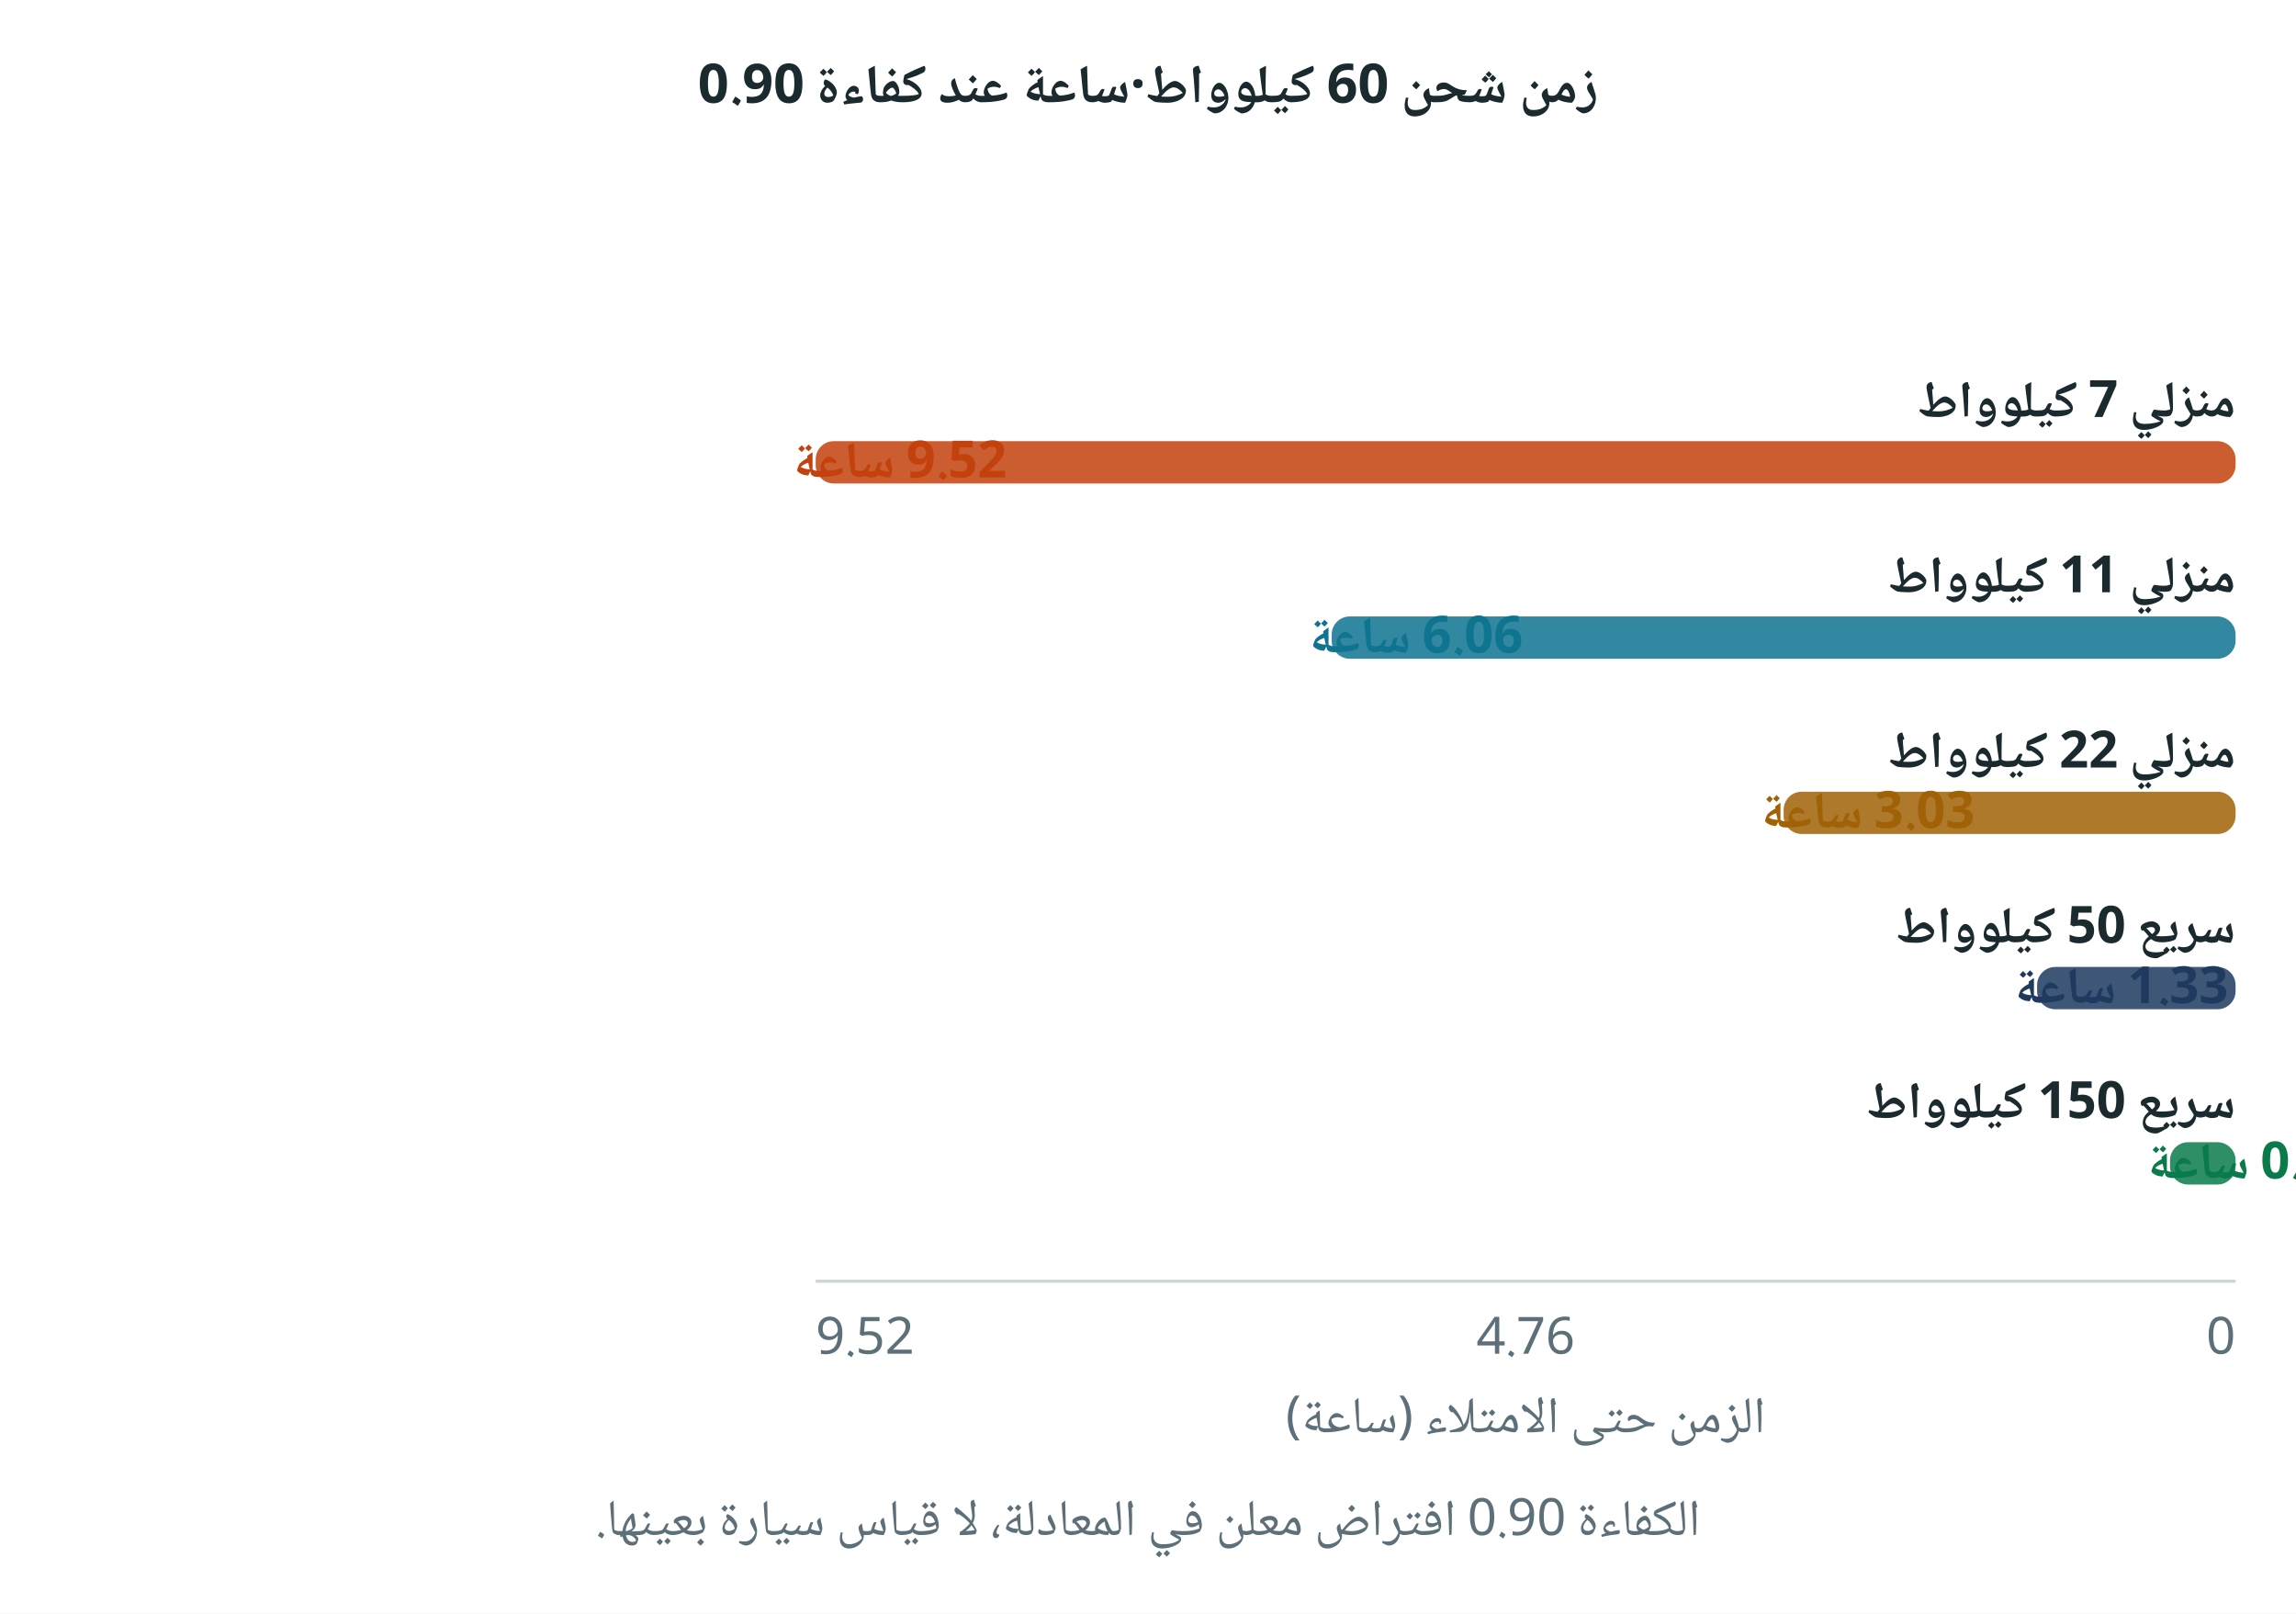
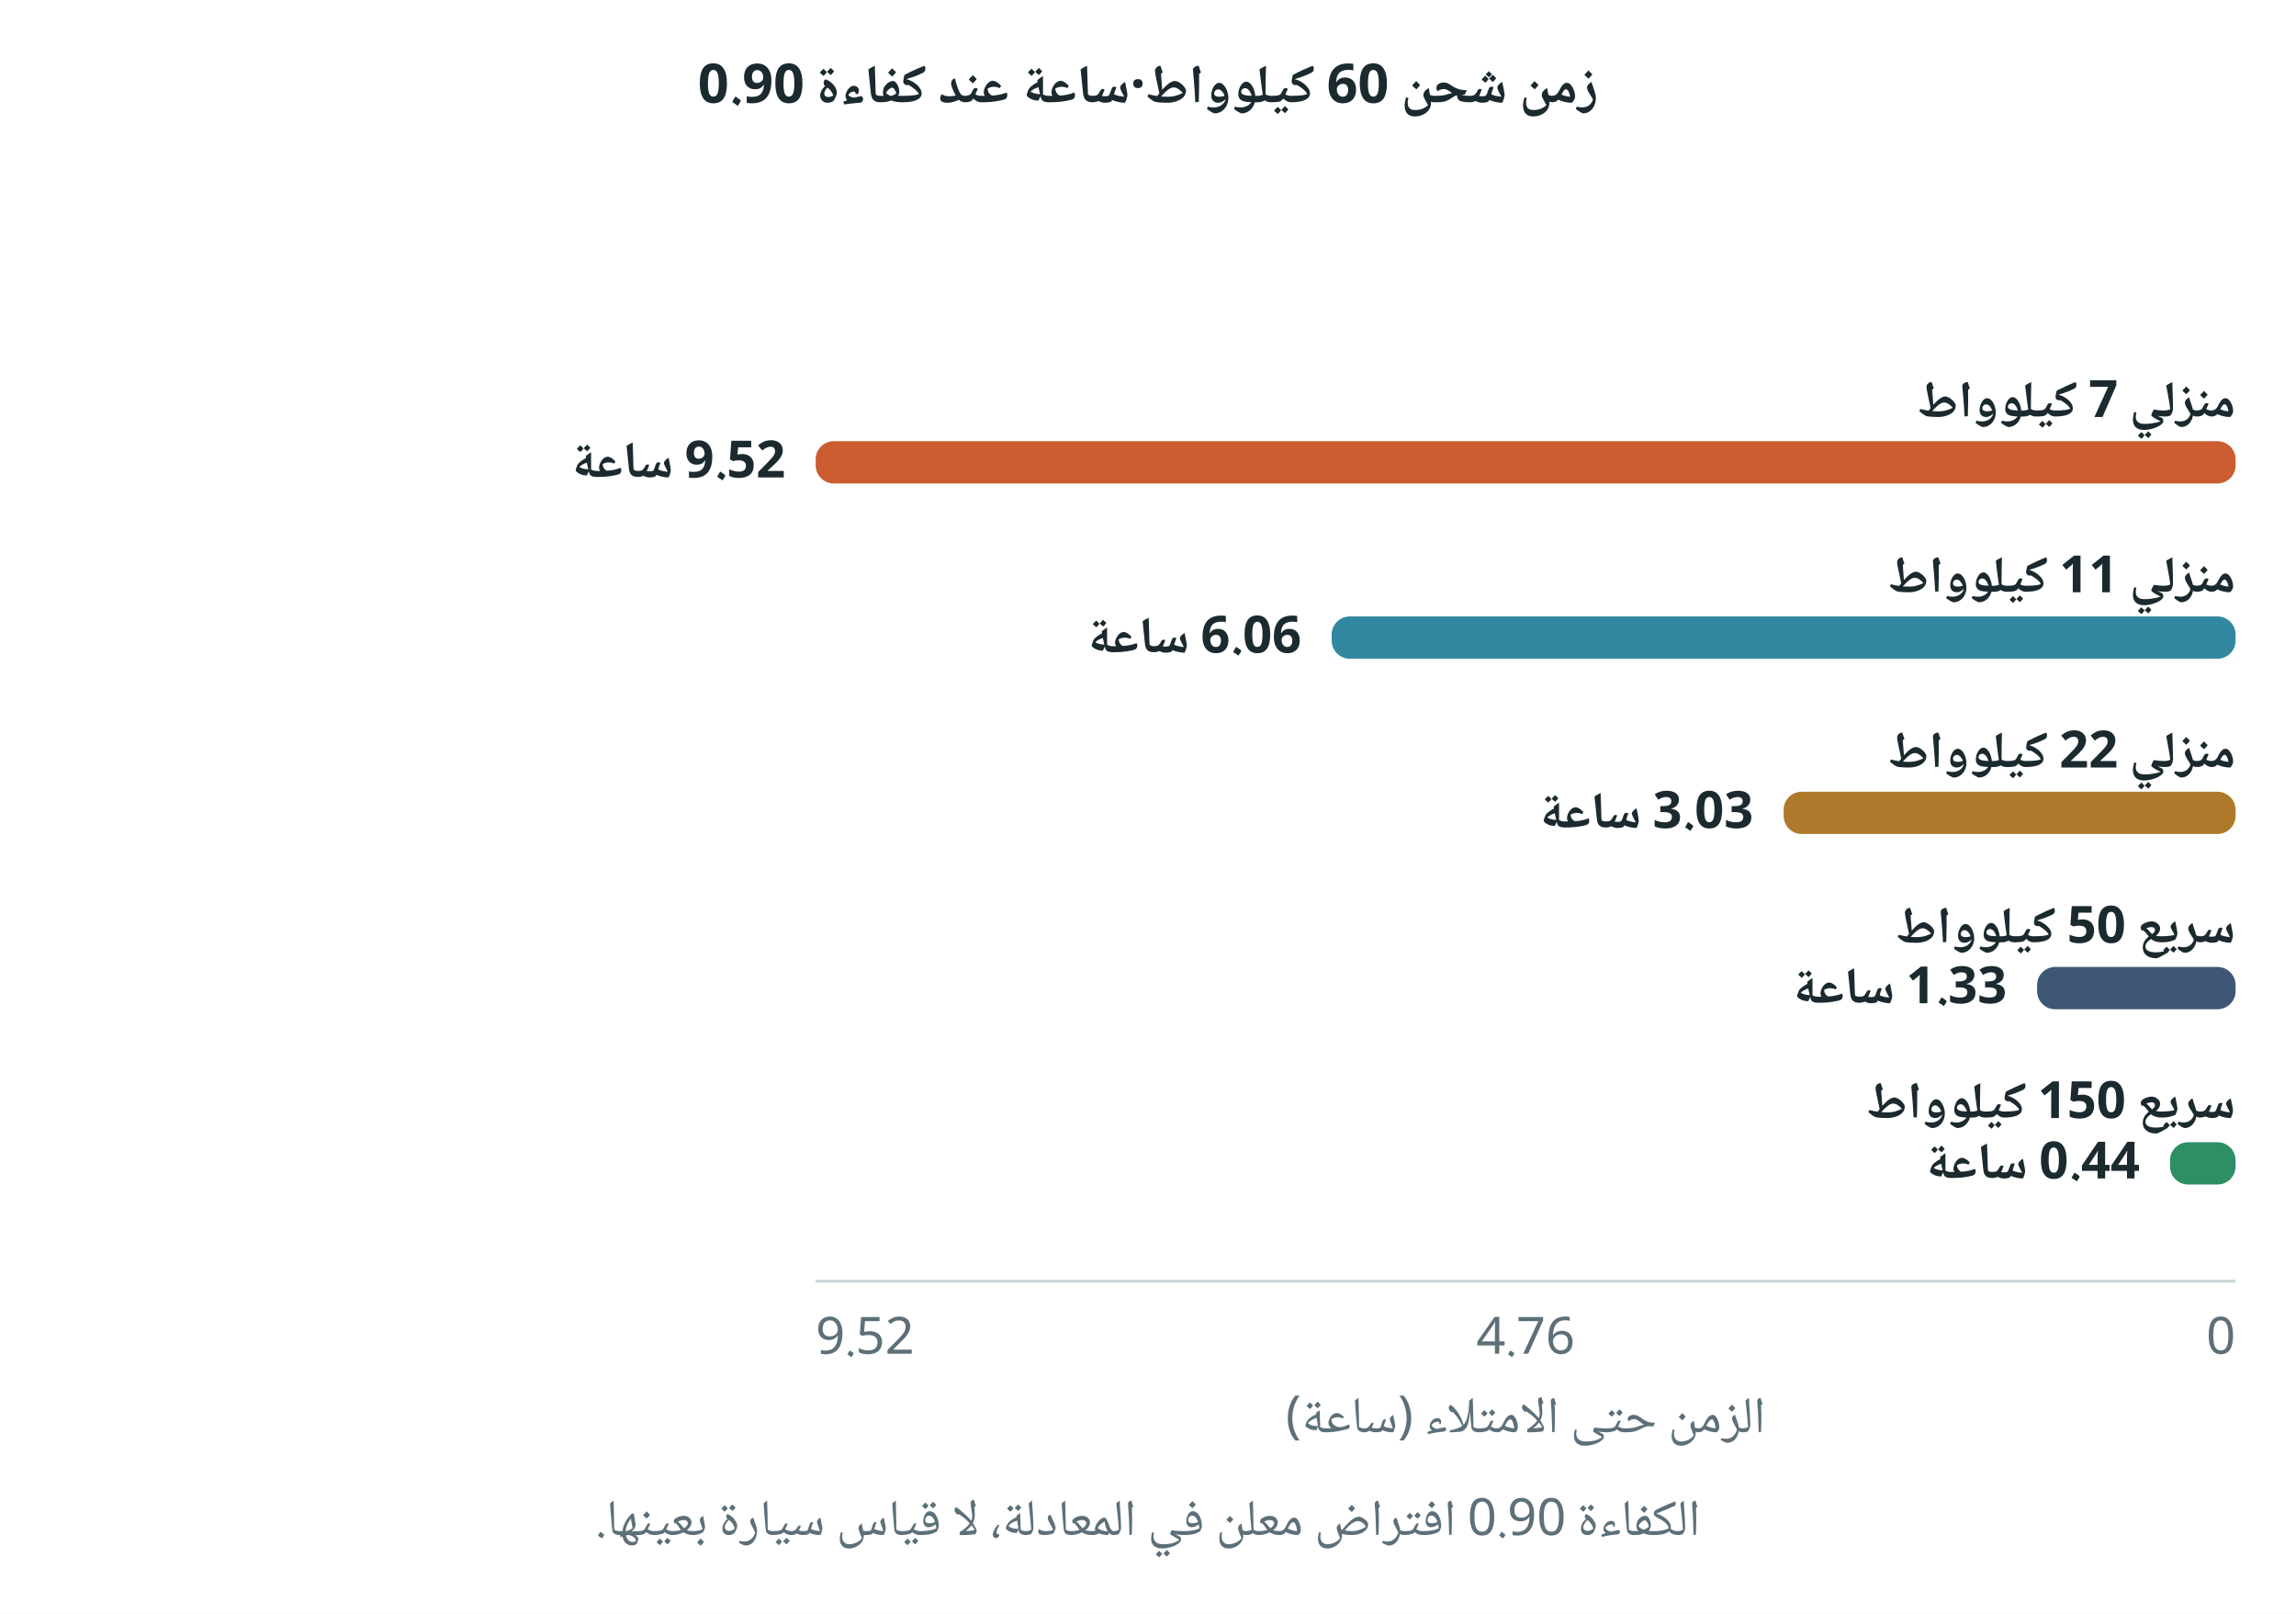
<svg xmlns="http://www.w3.org/2000/svg" width="760" height="534" viewBox="0 0 760 534" role="img" aria-labelledby="t">
  <rect width="760" height="534" fill="#ffffff" />
  <g font-family="'Segoe UI', 'Noto Naskh Arabic', system-ui, sans-serif" direction="rtl">
    <text x="380" y="34" font-size="18" font-weight="700" fill="#1b2a2f" text-anchor="middle">زمن شحن 60 كيلوواط·ساعة عند كفاءة 0.90</text>
    <text x="740" y="138" font-size="17" font-weight="600" fill="#1b2a2f" text-anchor="start">منزلي 7 كيلوواط</text>
    <rect x="270" y="146" width="470" height="14" fill="#c2410c" fill-opacity="0.85" rx="6" />
-     <text x="262" y="158" font-size="17" font-weight="700" fill="#c2410c" text-anchor="end">9.52 ساعة</text>
+     <text x="260" y="158" font-size="17" font-weight="700" fill="#1b2a2f" text-anchor="end" direction="ltr">⁨9.52 ساعة⁩</text>
    <text x="740" y="196" font-size="17" font-weight="600" fill="#1b2a2f" text-anchor="start">منزلي 11 كيلوواط</text>
    <rect x="440.8" y="204" width="299.2" height="14" fill="#0e7490" fill-opacity="0.85" rx="6" />
-     <text x="432.8" y="216" font-size="17" font-weight="700" fill="#0e7490" text-anchor="end">6.06 ساعة</text>
+     <text x="430.8" y="216" font-size="17" font-weight="700" fill="#1b2a2f" text-anchor="end" direction="ltr">⁨6.06 ساعة⁩</text>
    <text x="740" y="254" font-size="17" font-weight="600" fill="#1b2a2f" text-anchor="start">منزلي 22 كيلوواط</text>
    <rect x="590.4" y="262" width="149.6" height="14" fill="#a16207" fill-opacity="0.85" rx="6" />
-     <text x="582.4" y="274" font-size="17" font-weight="700" fill="#a16207" text-anchor="end">3.03 ساعة</text>
+     <text x="580.4" y="274" font-size="17" font-weight="700" fill="#1b2a2f" text-anchor="end" direction="ltr">⁨3.03 ساعة⁩</text>
    <text x="740" y="312" font-size="17" font-weight="600" fill="#1b2a2f" text-anchor="start">سريع 50 كيلوواط</text>
    <rect x="674.3" y="320" width="65.7" height="14" fill="#1e3a5f" fill-opacity="0.85" rx="6" />
-     <text x="666.3" y="332" font-size="17" font-weight="700" fill="#1e3a5f" text-anchor="end">1.33 ساعة</text>
+     <text x="664.3" y="332" font-size="17" font-weight="700" fill="#1b2a2f" text-anchor="end" direction="ltr">⁨1.33 ساعة⁩</text>
    <text x="740" y="370" font-size="17" font-weight="600" fill="#1b2a2f" text-anchor="start">سريع 150 كيلوواط</text>
    <rect x="718.3" y="378" width="21.7" height="14" fill="#0a7a4a" fill-opacity="0.85" rx="6" />
-     <text x="710.3" y="390" font-size="17" font-weight="700" fill="#0a7a4a" text-anchor="end">0.44 ساعة</text>
+     <text x="708.3" y="390" font-size="17" font-weight="700" fill="#1b2a2f" text-anchor="end" direction="ltr">⁨0.44 ساعة⁩</text>
    <line x1="740" y1="424" x2="270" y2="424" stroke="#cbd5d9" stroke-width="1" />
    <text x="740" y="448" font-size="17" font-weight="400" fill="#5d7079" text-anchor="start">0</text>
    <text x="505" y="448" font-size="17" font-weight="400" fill="#5d7079" text-anchor="middle">4.76</text>
    <text x="270" y="448" font-size="17" font-weight="400" fill="#5d7079" text-anchor="end">9.52</text>
    <text x="505" y="474" font-size="17" font-weight="400" fill="#5d7079" text-anchor="middle">الزمن حتى الامتلاء (ساعة)</text>
    <text x="380" y="508" font-size="17" font-weight="400" fill="#5d7079" text-anchor="middle">الكفاءة 0.90 افتراض معلن في المعادلة، لا قياس سيارة بعينها.</text>
  </g>
</svg>
